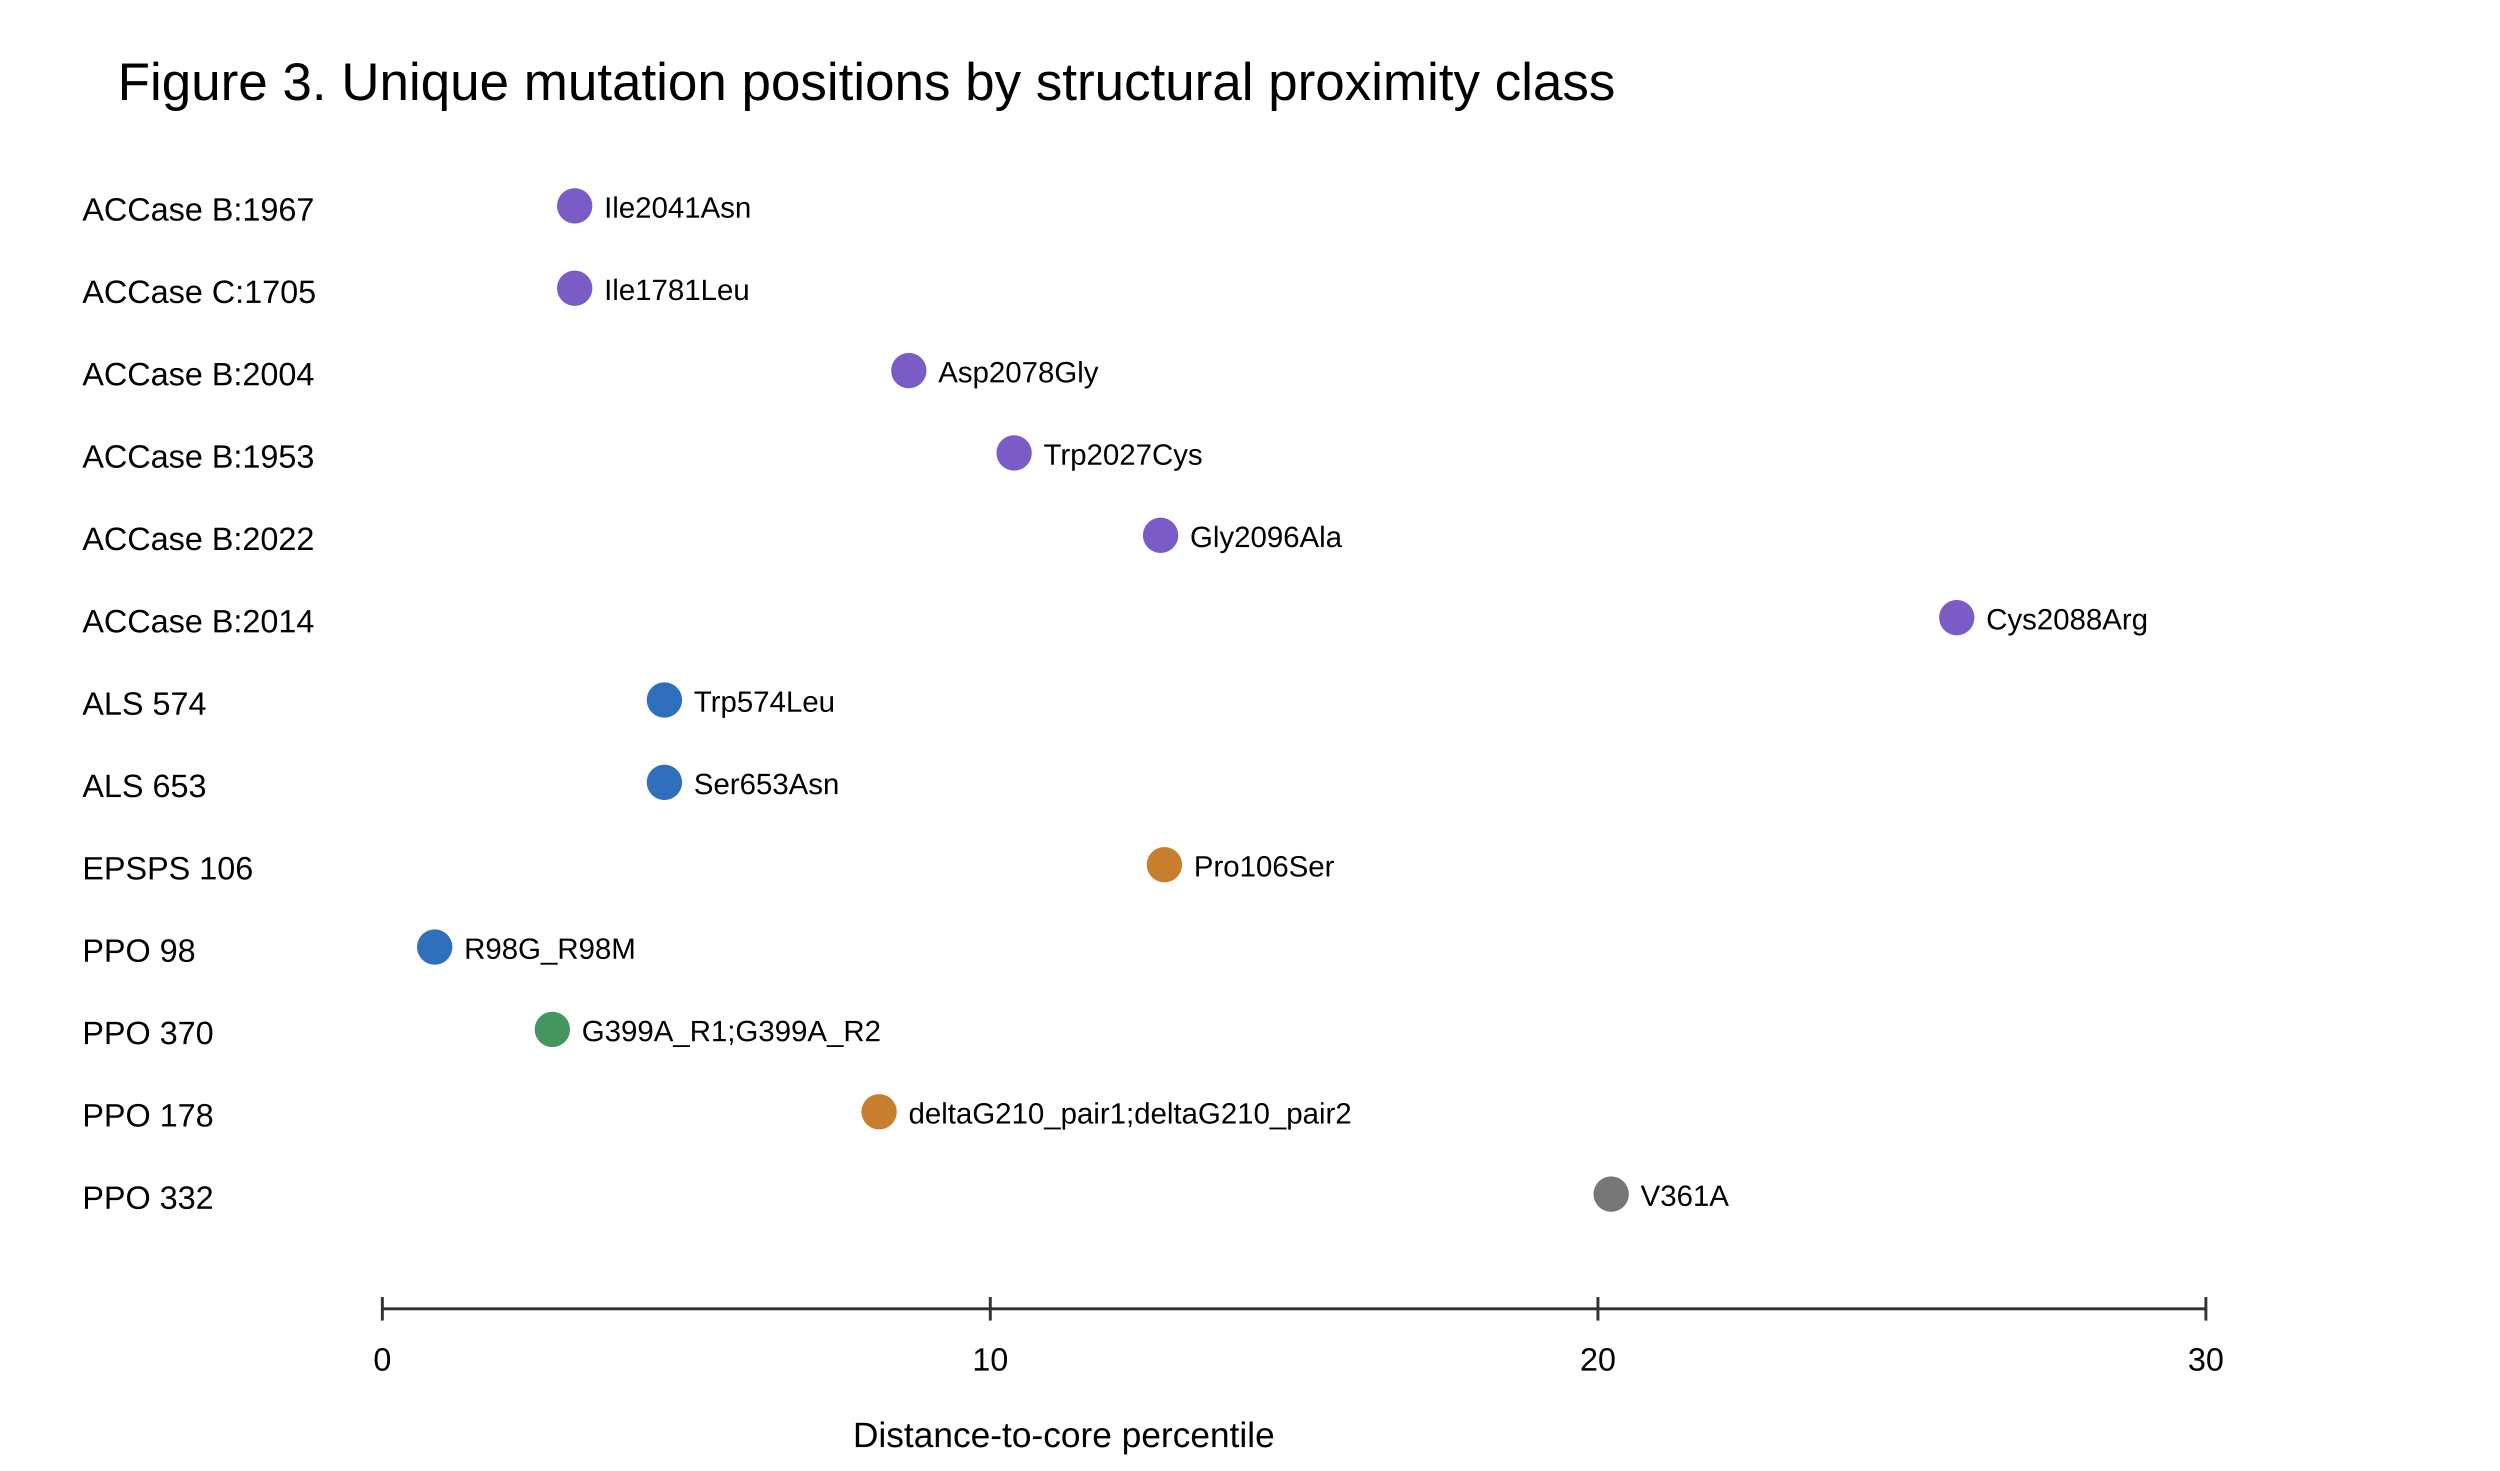
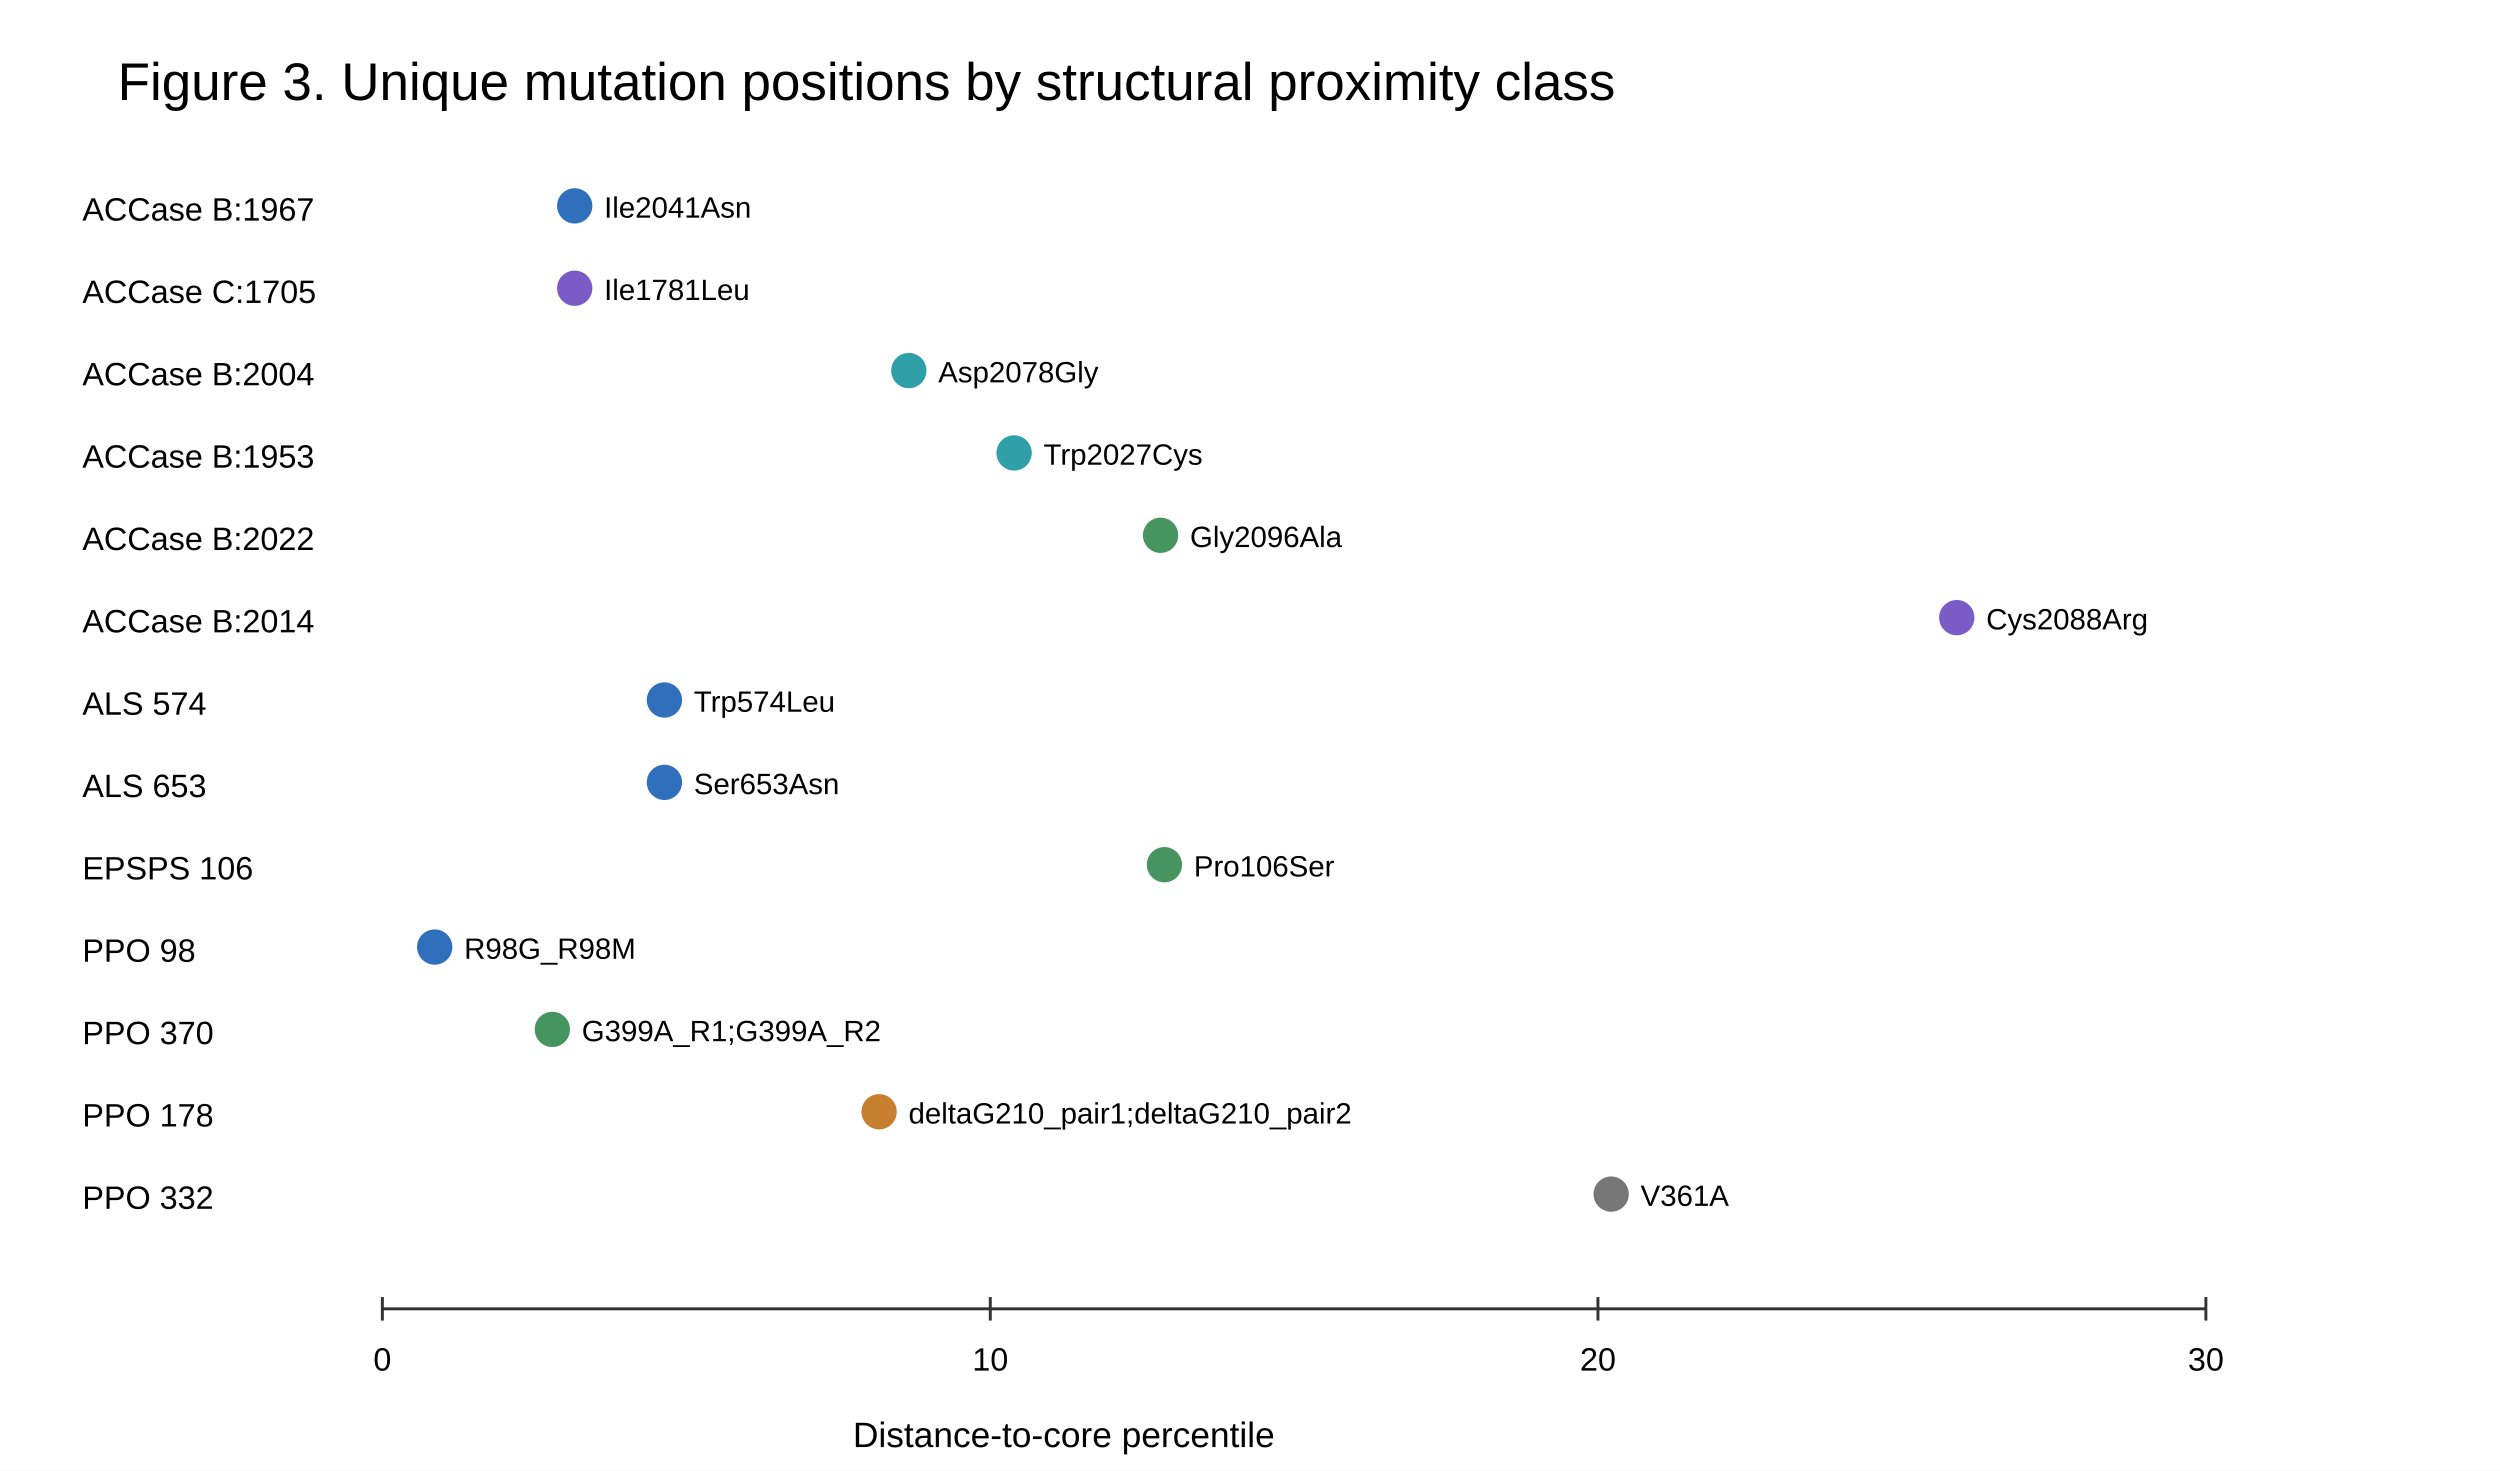
<svg xmlns="http://www.w3.org/2000/svg" width="850" height="500" viewBox="0 0 850 500">
  <rect width="100%" height="100%" fill="white" />
  <text x="40.0" y="34.0" font-size="18" font-family="Arial, sans-serif" text-anchor="start">Figure 3. Unique mutation positions by structural proximity class</text>
  <line x1="130" y1="445" x2="750" y2="445" stroke="#333" />
  <line x1="130.0" y1="441" x2="130.0" y2="449" stroke="#333" />
  <text x="130.0" y="466.0" font-size="11" font-family="Arial, sans-serif" text-anchor="middle">0</text>
  <line x1="336.7" y1="441" x2="336.7" y2="449" stroke="#333" />
  <text x="336.7" y="466.0" font-size="11" font-family="Arial, sans-serif" text-anchor="middle">10</text>
  <line x1="543.3" y1="441" x2="543.3" y2="449" stroke="#333" />
  <text x="543.3" y="466.0" font-size="11" font-family="Arial, sans-serif" text-anchor="middle">20</text>
  <line x1="750.0" y1="441" x2="750.0" y2="449" stroke="#333" />
  <text x="750.0" y="466.0" font-size="11" font-family="Arial, sans-serif" text-anchor="middle">30</text>
  <text x="28.0" y="75.0" font-size="11" font-family="Arial, sans-serif" text-anchor="start">ACCase B:1967</text>
-   <circle cx="195.4" cy="70.0" r="6" fill="#7b5bc6" />
+   <circle cx="195.4" cy="70.0" r="6" fill="#2f6fbb" />
  <text x="205.4" y="74.0" font-size="10" font-family="Arial, sans-serif" text-anchor="start">Ile2041Asn</text>
  <text x="28.0" y="103.0" font-size="11" font-family="Arial, sans-serif" text-anchor="start">ACCase C:1705</text>
  <circle cx="195.4" cy="98.0" r="6" fill="#7b5bc6" />
  <text x="205.4" y="102.0" font-size="10" font-family="Arial, sans-serif" text-anchor="start">Ile1781Leu</text>
  <text x="28.0" y="131.0" font-size="11" font-family="Arial, sans-serif" text-anchor="start">ACCase B:2004</text>
-   <circle cx="309.0" cy="126.0" r="6" fill="#7b5bc6" />
+   <circle cx="309.0" cy="126.0" r="6" fill="#2f9fa8" />
  <text x="319.0" y="130.0" font-size="10" font-family="Arial, sans-serif" text-anchor="start">Asp2078Gly</text>
  <text x="28.0" y="159.0" font-size="11" font-family="Arial, sans-serif" text-anchor="start">ACCase B:1953</text>
-   <circle cx="344.8" cy="154.0" r="6" fill="#7b5bc6" />
+   <circle cx="344.8" cy="154.0" r="6" fill="#2f9fa8" />
  <text x="354.8" y="158.0" font-size="10" font-family="Arial, sans-serif" text-anchor="start">Trp2027Cys</text>
  <text x="28.0" y="187.0" font-size="11" font-family="Arial, sans-serif" text-anchor="start">ACCase B:2022</text>
-   <circle cx="394.6" cy="182.0" r="6" fill="#7b5bc6" />
+   <circle cx="394.6" cy="182.0" r="6" fill="#46945f" />
  <text x="404.6" y="186.0" font-size="10" font-family="Arial, sans-serif" text-anchor="start">Gly2096Ala</text>
  <text x="28.0" y="215.0" font-size="11" font-family="Arial, sans-serif" text-anchor="start">ACCase B:2014</text>
  <circle cx="665.3" cy="210.0" r="6" fill="#7b5bc6" />
  <text x="675.3" y="214.0" font-size="10" font-family="Arial, sans-serif" text-anchor="start">Cys2088Arg</text>
  <text x="28.0" y="243.0" font-size="11" font-family="Arial, sans-serif" text-anchor="start">ALS 574</text>
  <circle cx="225.9" cy="238.0" r="6" fill="#2f6fbb" />
  <text x="235.9" y="242.0" font-size="10" font-family="Arial, sans-serif" text-anchor="start">Trp574Leu</text>
  <text x="28.0" y="271.0" font-size="11" font-family="Arial, sans-serif" text-anchor="start">ALS 653</text>
  <circle cx="225.9" cy="266.0" r="6" fill="#2f6fbb" />
  <text x="235.9" y="270.0" font-size="10" font-family="Arial, sans-serif" text-anchor="start">Ser653Asn</text>
  <text x="28.0" y="299.0" font-size="11" font-family="Arial, sans-serif" text-anchor="start">EPSPS 106</text>
-   <circle cx="395.9" cy="294.0" r="6" fill="#c77f2f" />
+   <circle cx="395.9" cy="294.0" r="6" fill="#46945f" />
  <text x="405.9" y="298.0" font-size="10" font-family="Arial, sans-serif" text-anchor="start">Pro106Ser</text>
  <text x="28.0" y="327.0" font-size="11" font-family="Arial, sans-serif" text-anchor="start">PPO 98</text>
  <circle cx="147.8" cy="322.0" r="6" fill="#2f6fbb" />
  <text x="157.8" y="326.0" font-size="10" font-family="Arial, sans-serif" text-anchor="start">R98G_R98M</text>
  <text x="28.0" y="355.0" font-size="11" font-family="Arial, sans-serif" text-anchor="start">PPO 370</text>
  <circle cx="187.8" cy="350.0" r="6" fill="#46945f" />
  <text x="197.8" y="354.0" font-size="10" font-family="Arial, sans-serif" text-anchor="start">G399A_R1;G399A_R2</text>
  <text x="28.0" y="383.0" font-size="11" font-family="Arial, sans-serif" text-anchor="start">PPO 178</text>
  <circle cx="298.9" cy="378.0" r="6" fill="#c77f2f" />
  <text x="308.9" y="382.0" font-size="10" font-family="Arial, sans-serif" text-anchor="start">deltaG210_pair1;deltaG210_pair2</text>
  <text x="28.0" y="411.0" font-size="11" font-family="Arial, sans-serif" text-anchor="start">PPO 332</text>
  <circle cx="547.8" cy="406.0" r="6" fill="#777777" />
  <text x="557.8" y="410.0" font-size="10" font-family="Arial, sans-serif" text-anchor="start">V361A</text>
  <text x="290.0" y="492.0" font-size="12" font-family="Arial, sans-serif" text-anchor="start">Distance-to-core percentile</text>
</svg>
